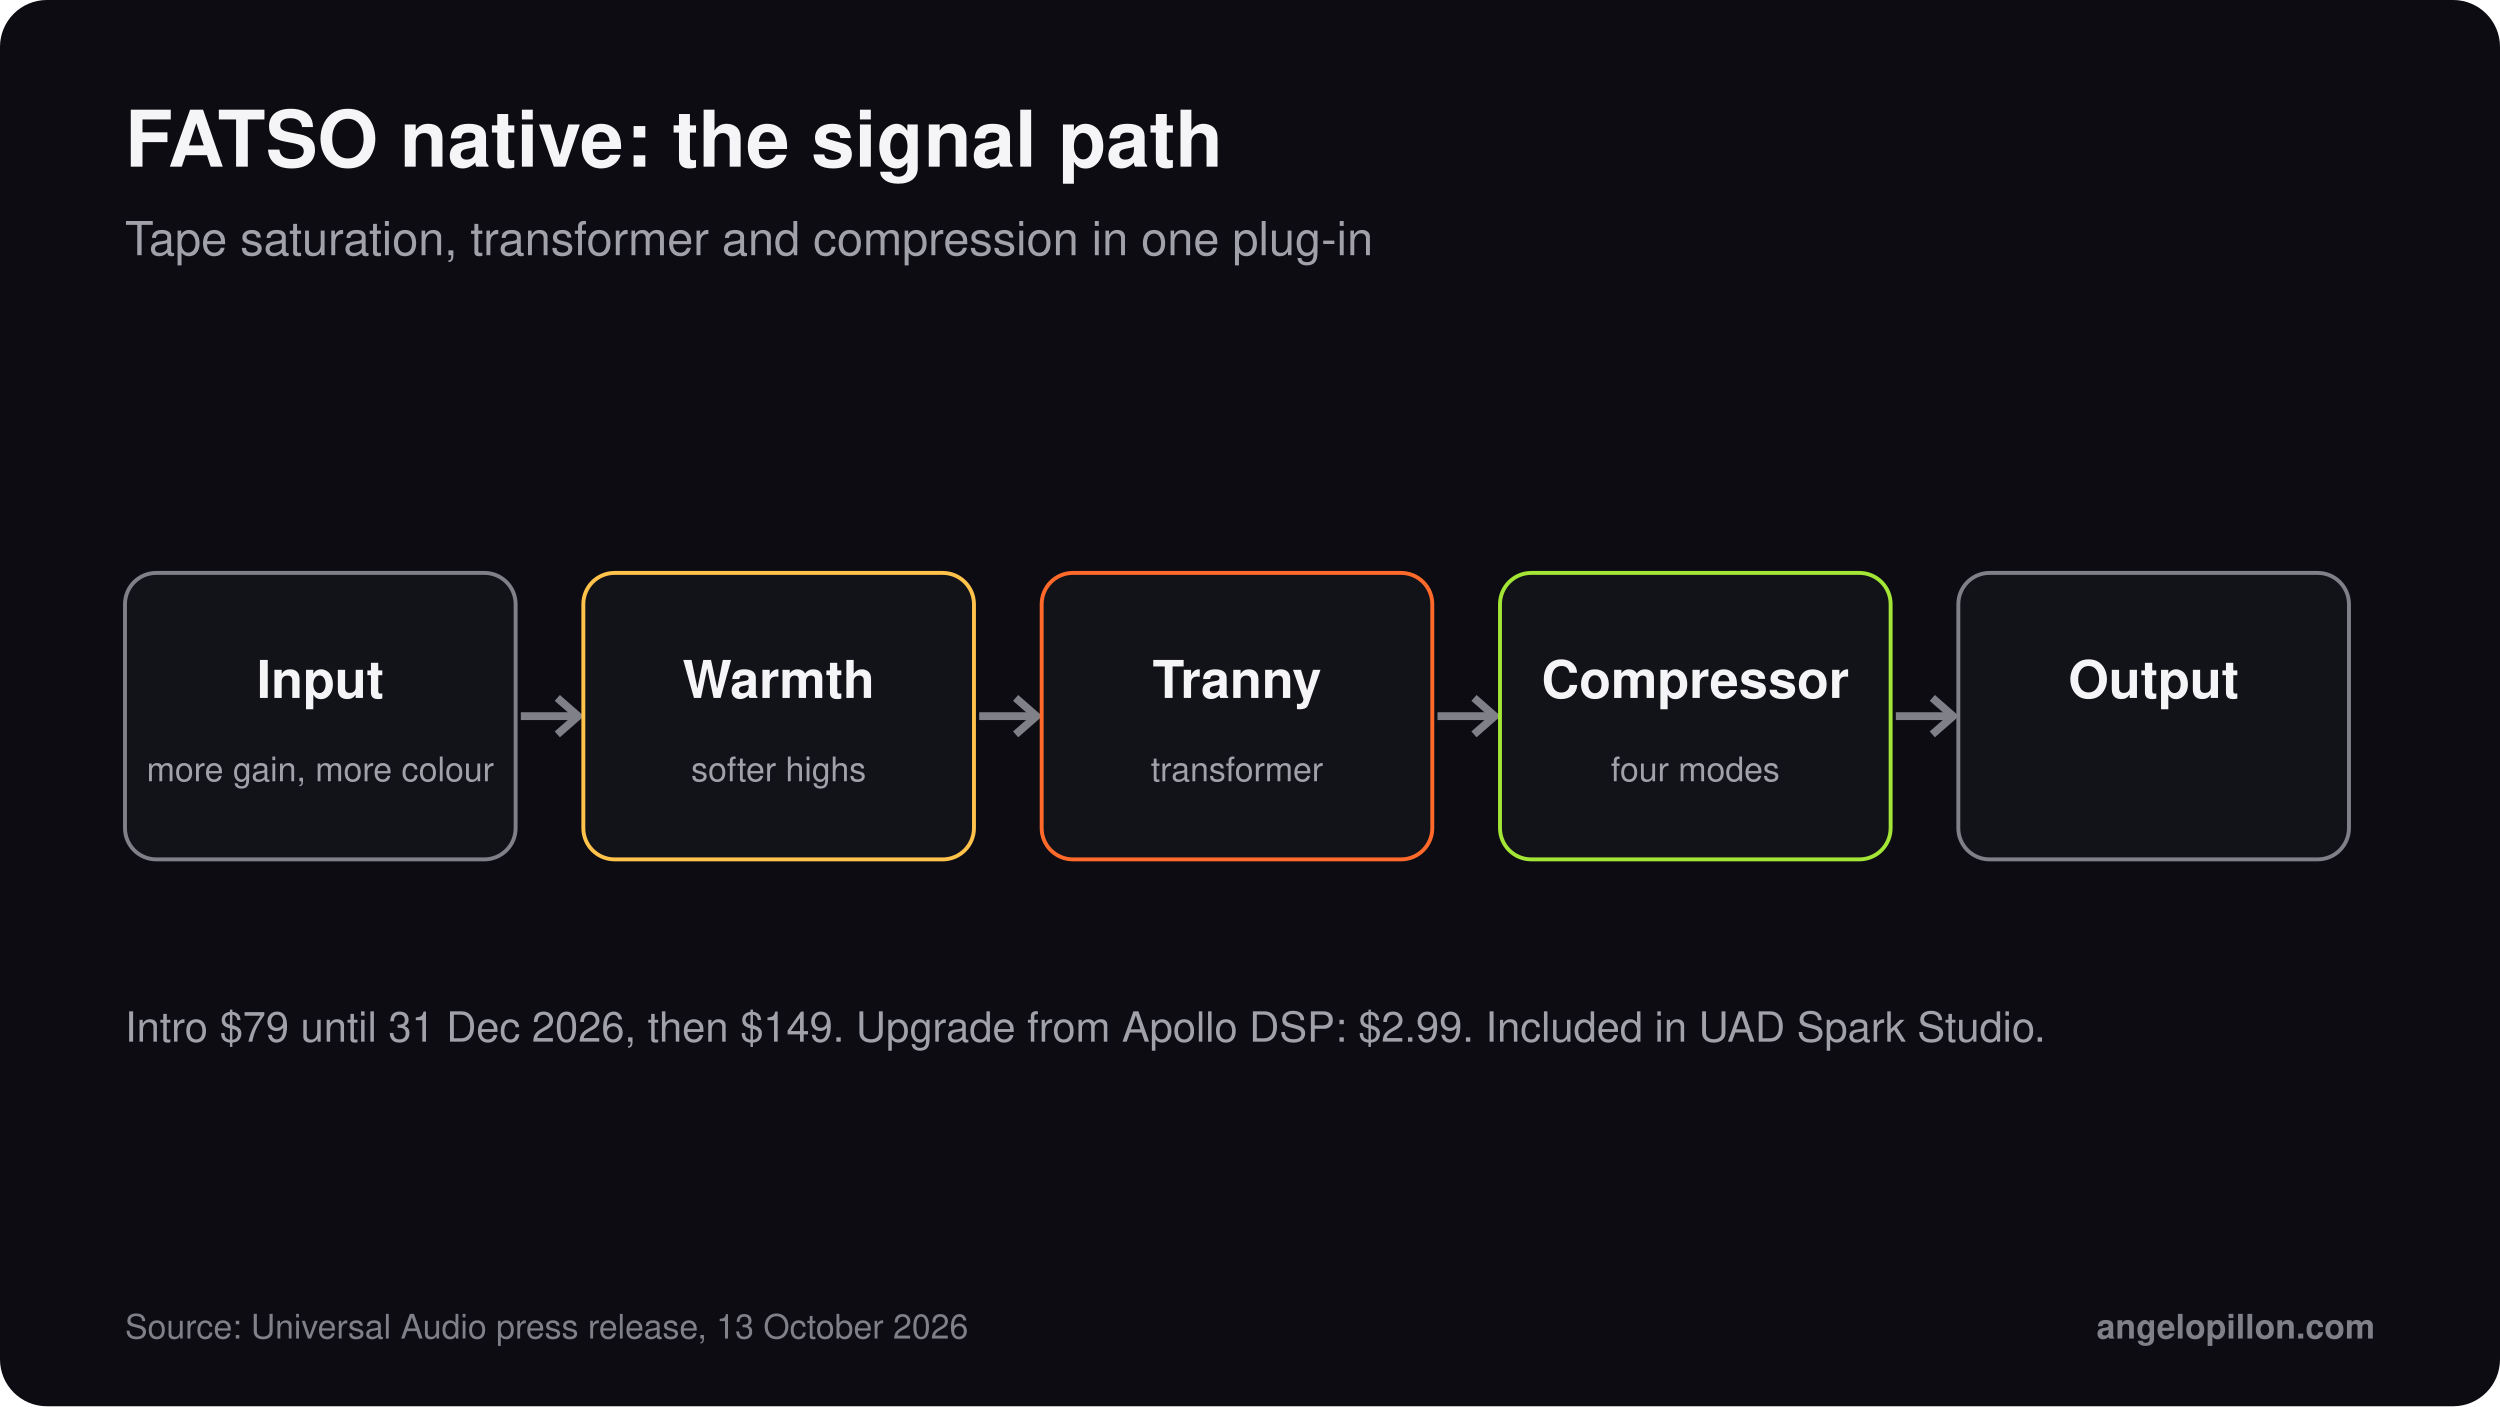
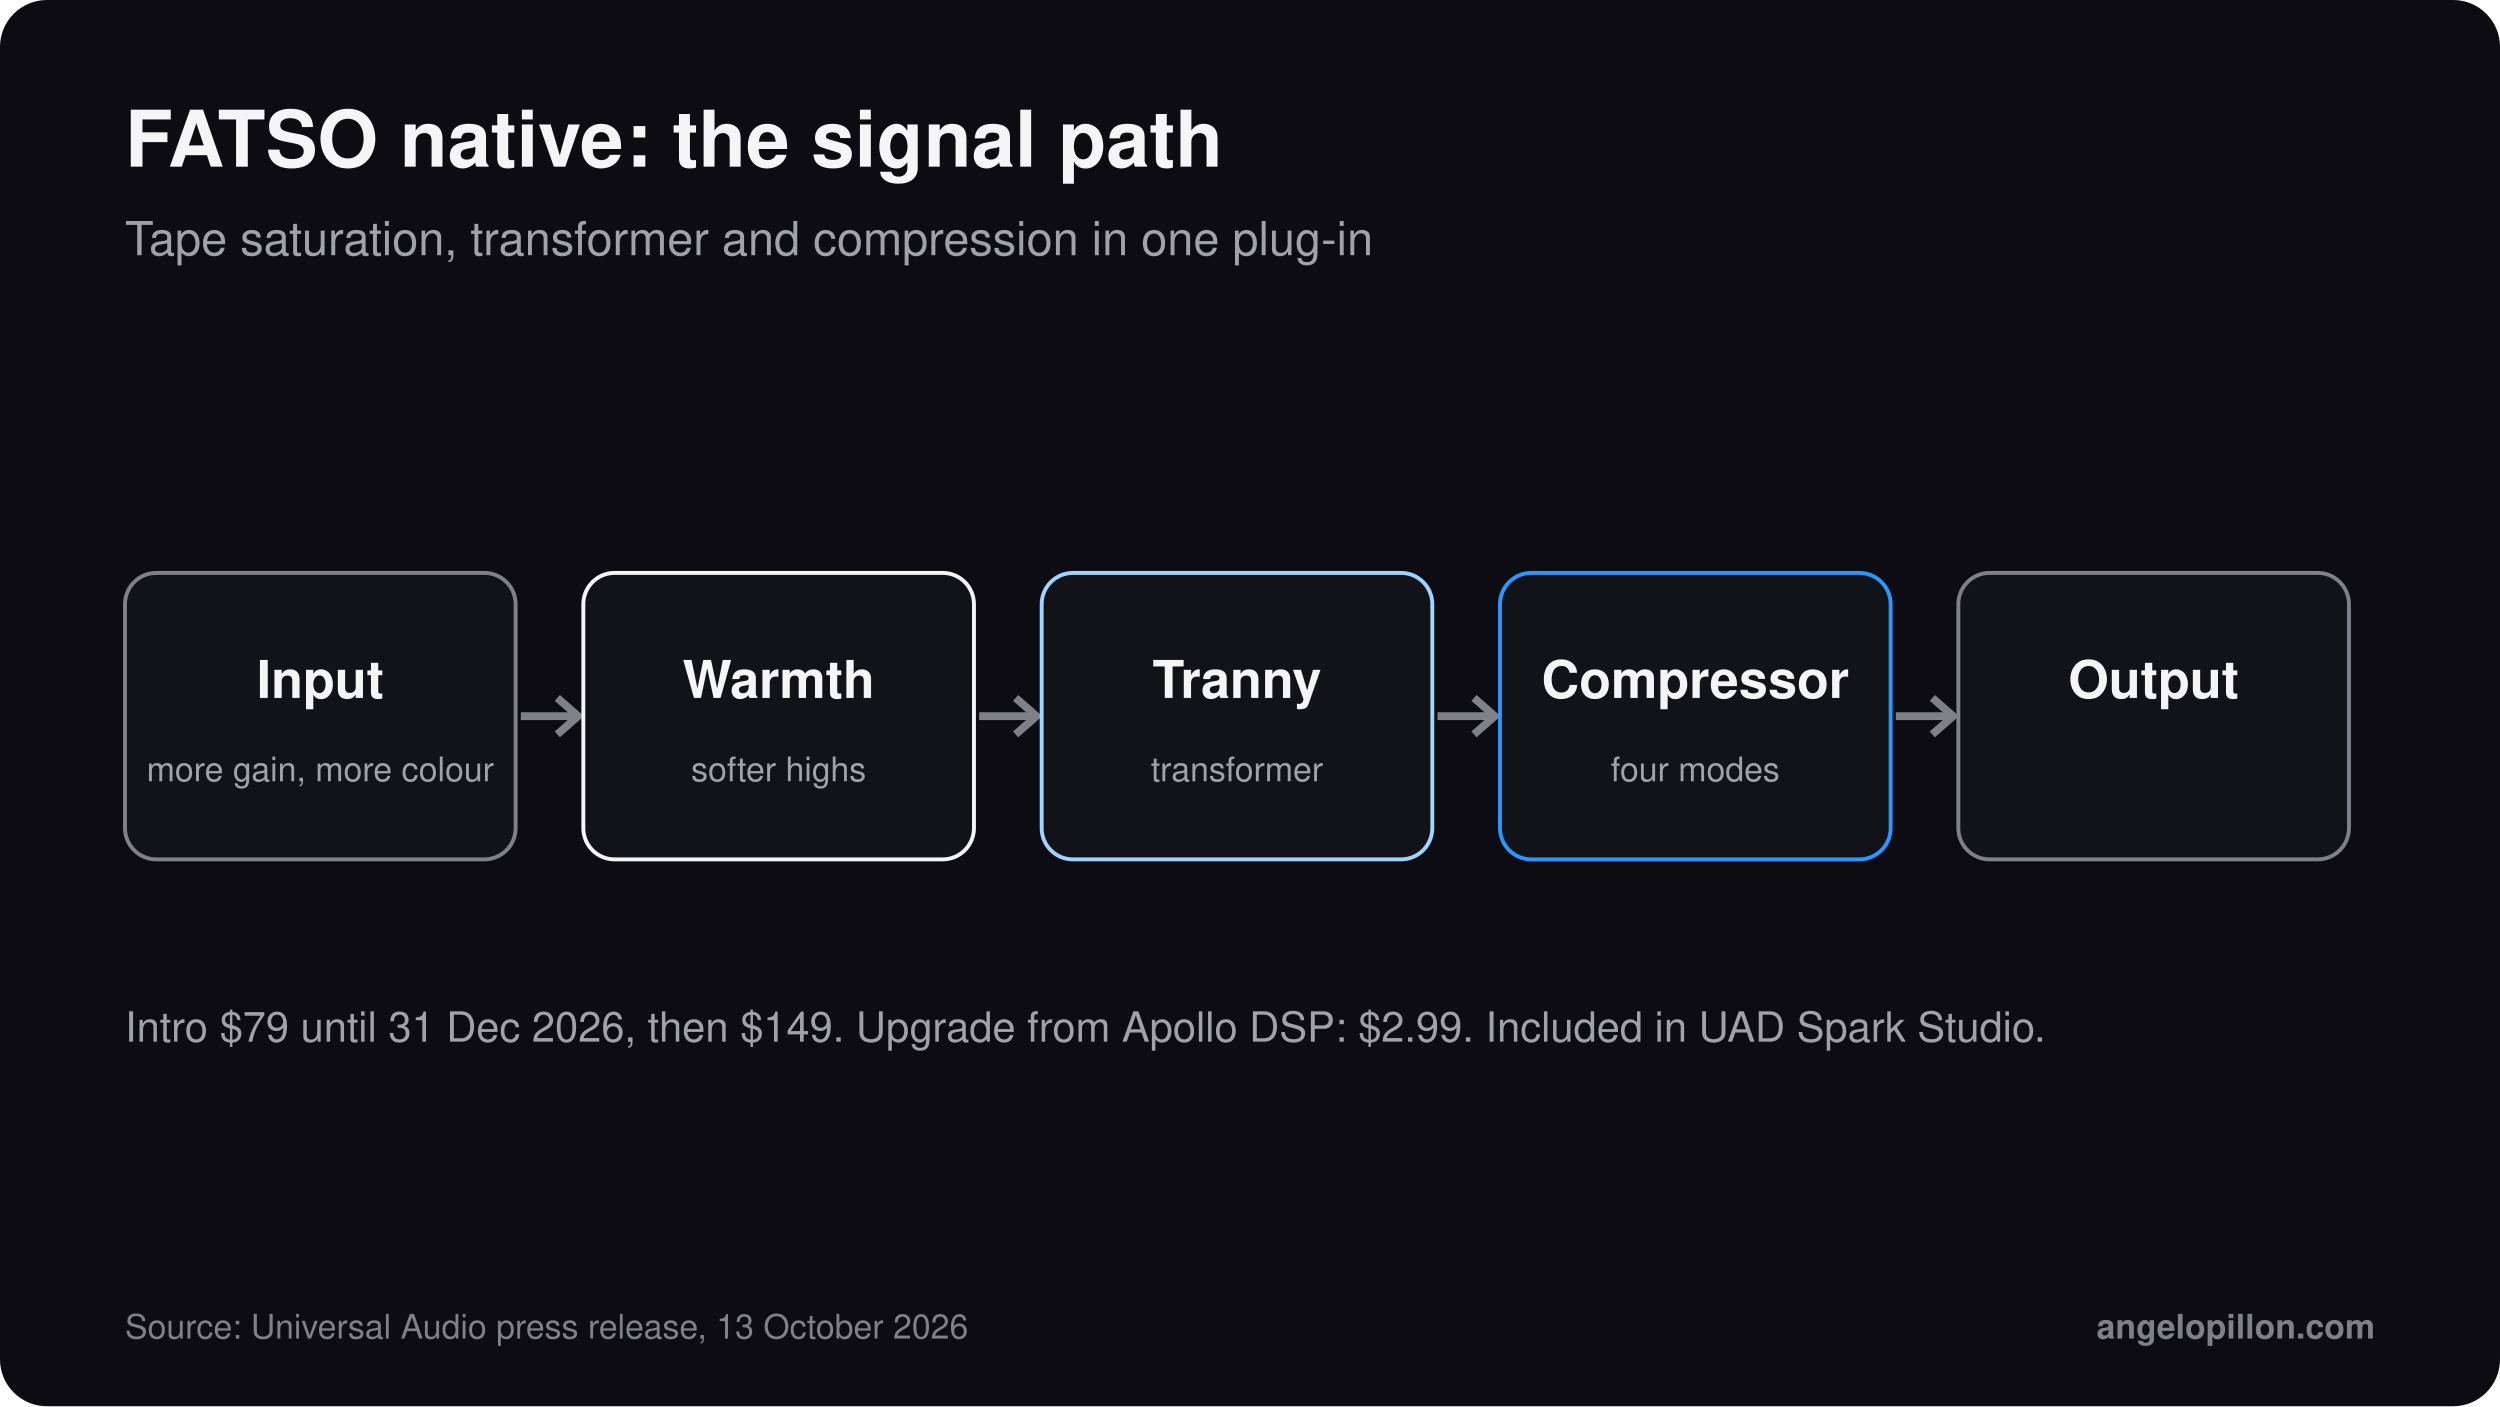
<svg xmlns="http://www.w3.org/2000/svg" viewBox="0 0 960 540" width="960" height="540" font-family="Helvetica Neue, Helvetica, Arial, sans-serif" role="img">
  <rect x="0" y="0" width="960" height="540" rx="18" fill="#0C0C12" />
  <text x="48" y="64" font-size="30" font-weight="750" fill="#F5F5F7" text-anchor="start">FATSO native: the signal path</text>
  <text x="48" y="98" font-size="18" font-weight="450" fill="#A1A1AA" text-anchor="start">Tape saturation, transformer and compression in one plug-in</text>
  <rect x="48" y="220" width="150" height="110" rx="12" fill="#121219" stroke="#808089" stroke-width="1.5" />
  <text x="123" y="268" font-size="20" font-weight="700" fill="#F5F5F7" text-anchor="middle">Input</text>
  <text x="123" y="300" font-size="13" font-weight="500" fill="#A1A1AA" text-anchor="middle">more gain, more colour</text>
  <path d="M200 275 L220 275" stroke="#808089" stroke-width="3" />
  <path d="M214 268 L222 275 L214 282" fill="none" stroke="#808089" stroke-width="3" />
-   <rect x="224" y="220" width="150" height="110" rx="12" fill="#121219" stroke="#FFC24B" stroke-width="1.5" />
+   <rect x="224" y="220" width="150" height="110" rx="12" fill="#121219" stroke="#F5F5F7" stroke-width="1.5" />
  <text x="299" y="268" font-size="20" font-weight="700" fill="#F5F5F7" text-anchor="middle">Warmth</text>
  <text x="299" y="300" font-size="13" font-weight="500" fill="#A1A1AA" text-anchor="middle">softer highs</text>
  <path d="M376 275 L396 275" stroke="#808089" stroke-width="3" />
  <path d="M390 268 L398 275 L390 282" fill="none" stroke="#808089" stroke-width="3" />
-   <rect x="400" y="220" width="150" height="110" rx="12" fill="#121219" stroke="#FF6A2B" stroke-width="1.5" />
+   <rect x="400" y="220" width="150" height="110" rx="12" fill="#121219" stroke="#9FD4FF" stroke-width="1.5" />
  <text x="475" y="268" font-size="20" font-weight="700" fill="#F5F5F7" text-anchor="middle">Tranny</text>
  <text x="475" y="300" font-size="13" font-weight="500" fill="#A1A1AA" text-anchor="middle">transformer</text>
  <path d="M552 275 L572 275" stroke="#808089" stroke-width="3" />
  <path d="M566 268 L574 275 L566 282" fill="none" stroke="#808089" stroke-width="3" />
-   <rect x="576" y="220" width="150" height="110" rx="12" fill="#121219" stroke="#A3E635" stroke-width="1.5" />
+   <rect x="576" y="220" width="150" height="110" rx="12" fill="#121219" stroke="#2997FF" stroke-width="1.5" />
  <text x="651" y="268" font-size="20" font-weight="700" fill="#F5F5F7" text-anchor="middle">Compressor</text>
  <text x="651" y="300" font-size="13" font-weight="500" fill="#A1A1AA" text-anchor="middle">four modes</text>
  <path d="M728 275 L748 275" stroke="#808089" stroke-width="3" />
  <path d="M742 268 L750 275 L742 282" fill="none" stroke="#808089" stroke-width="3" />
  <rect x="752" y="220" width="150" height="110" rx="12" fill="#121219" stroke="#808089" stroke-width="1.5" />
  <text x="827" y="268" font-size="20" font-weight="700" fill="#F5F5F7" text-anchor="middle">Output</text>
  <text x="48" y="400" font-size="16" font-weight="500" fill="#A1A1AA" text-anchor="start">Intro $79 until 31 Dec 2026, then $149. Upgrade from Apollo DSP: $2.99. Included in UAD Spark Studio.</text>
  <text x="48" y="514" font-size="13" font-weight="450" fill="#808089" text-anchor="start">Source: Universal Audio press release, 13 October 2026</text>
  <text x="912" y="514" font-size="13" font-weight="600" fill="#808089" text-anchor="end">angelopillon.com</text>
</svg>
